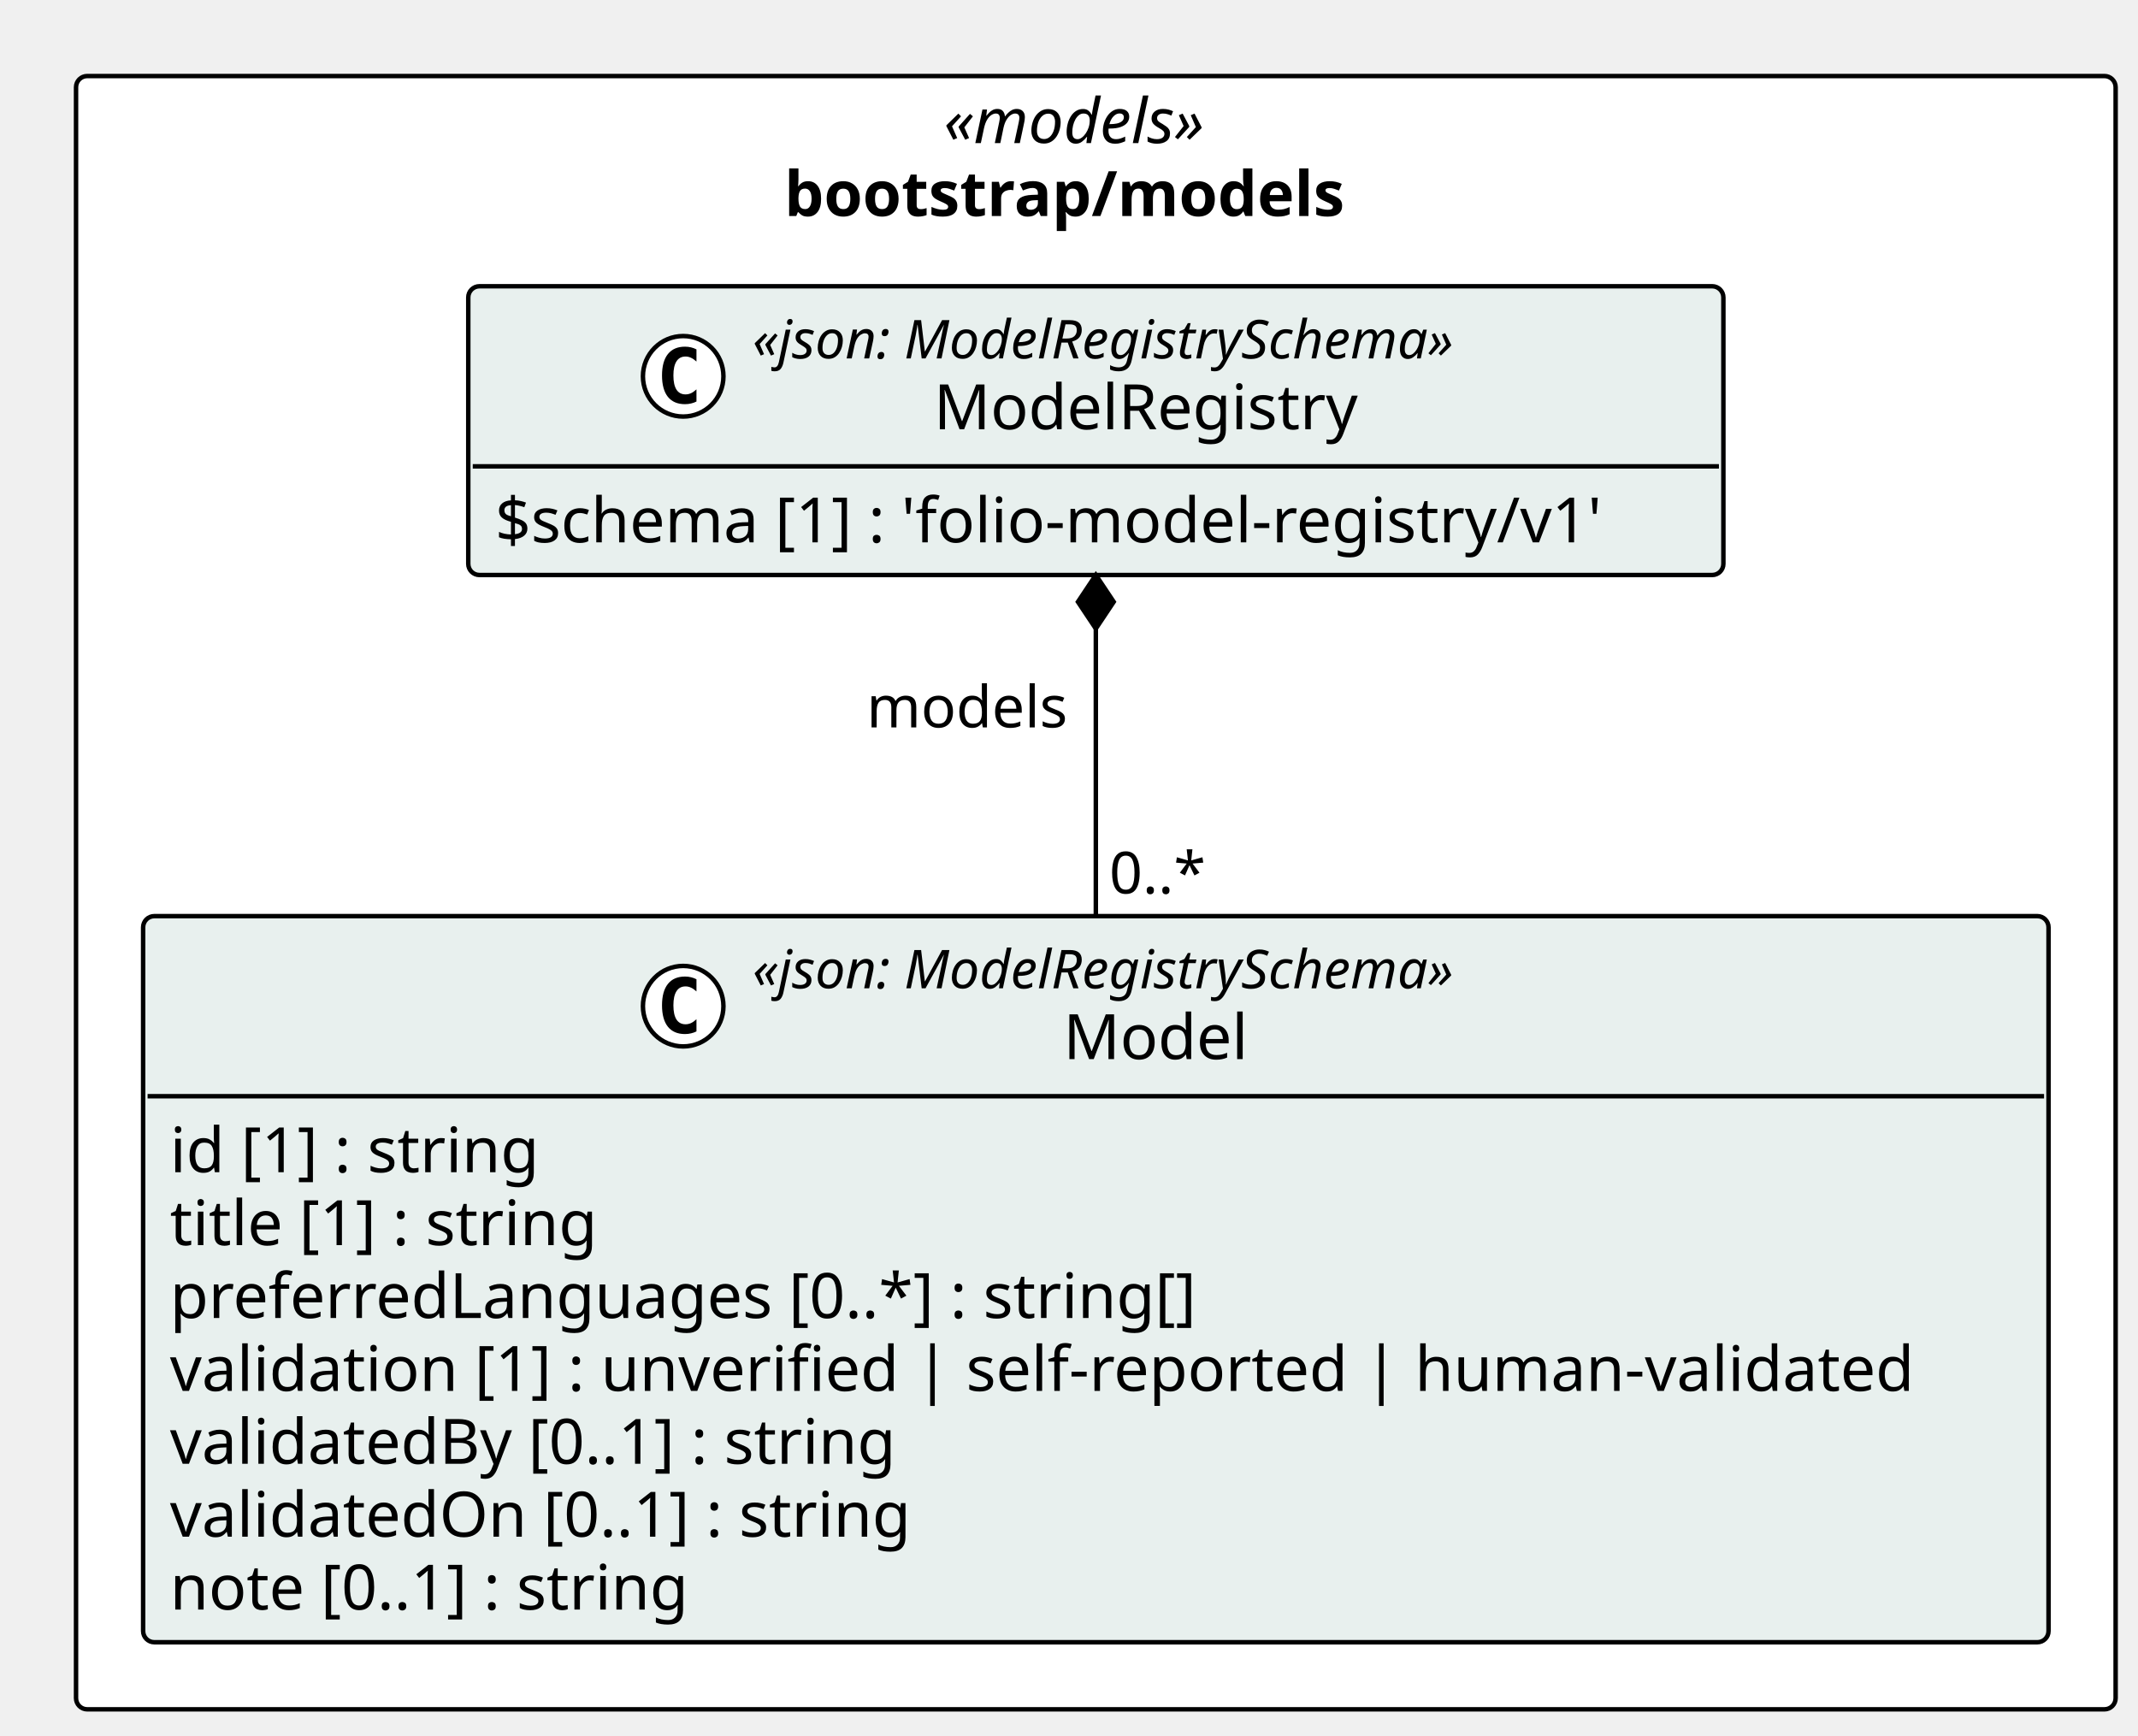
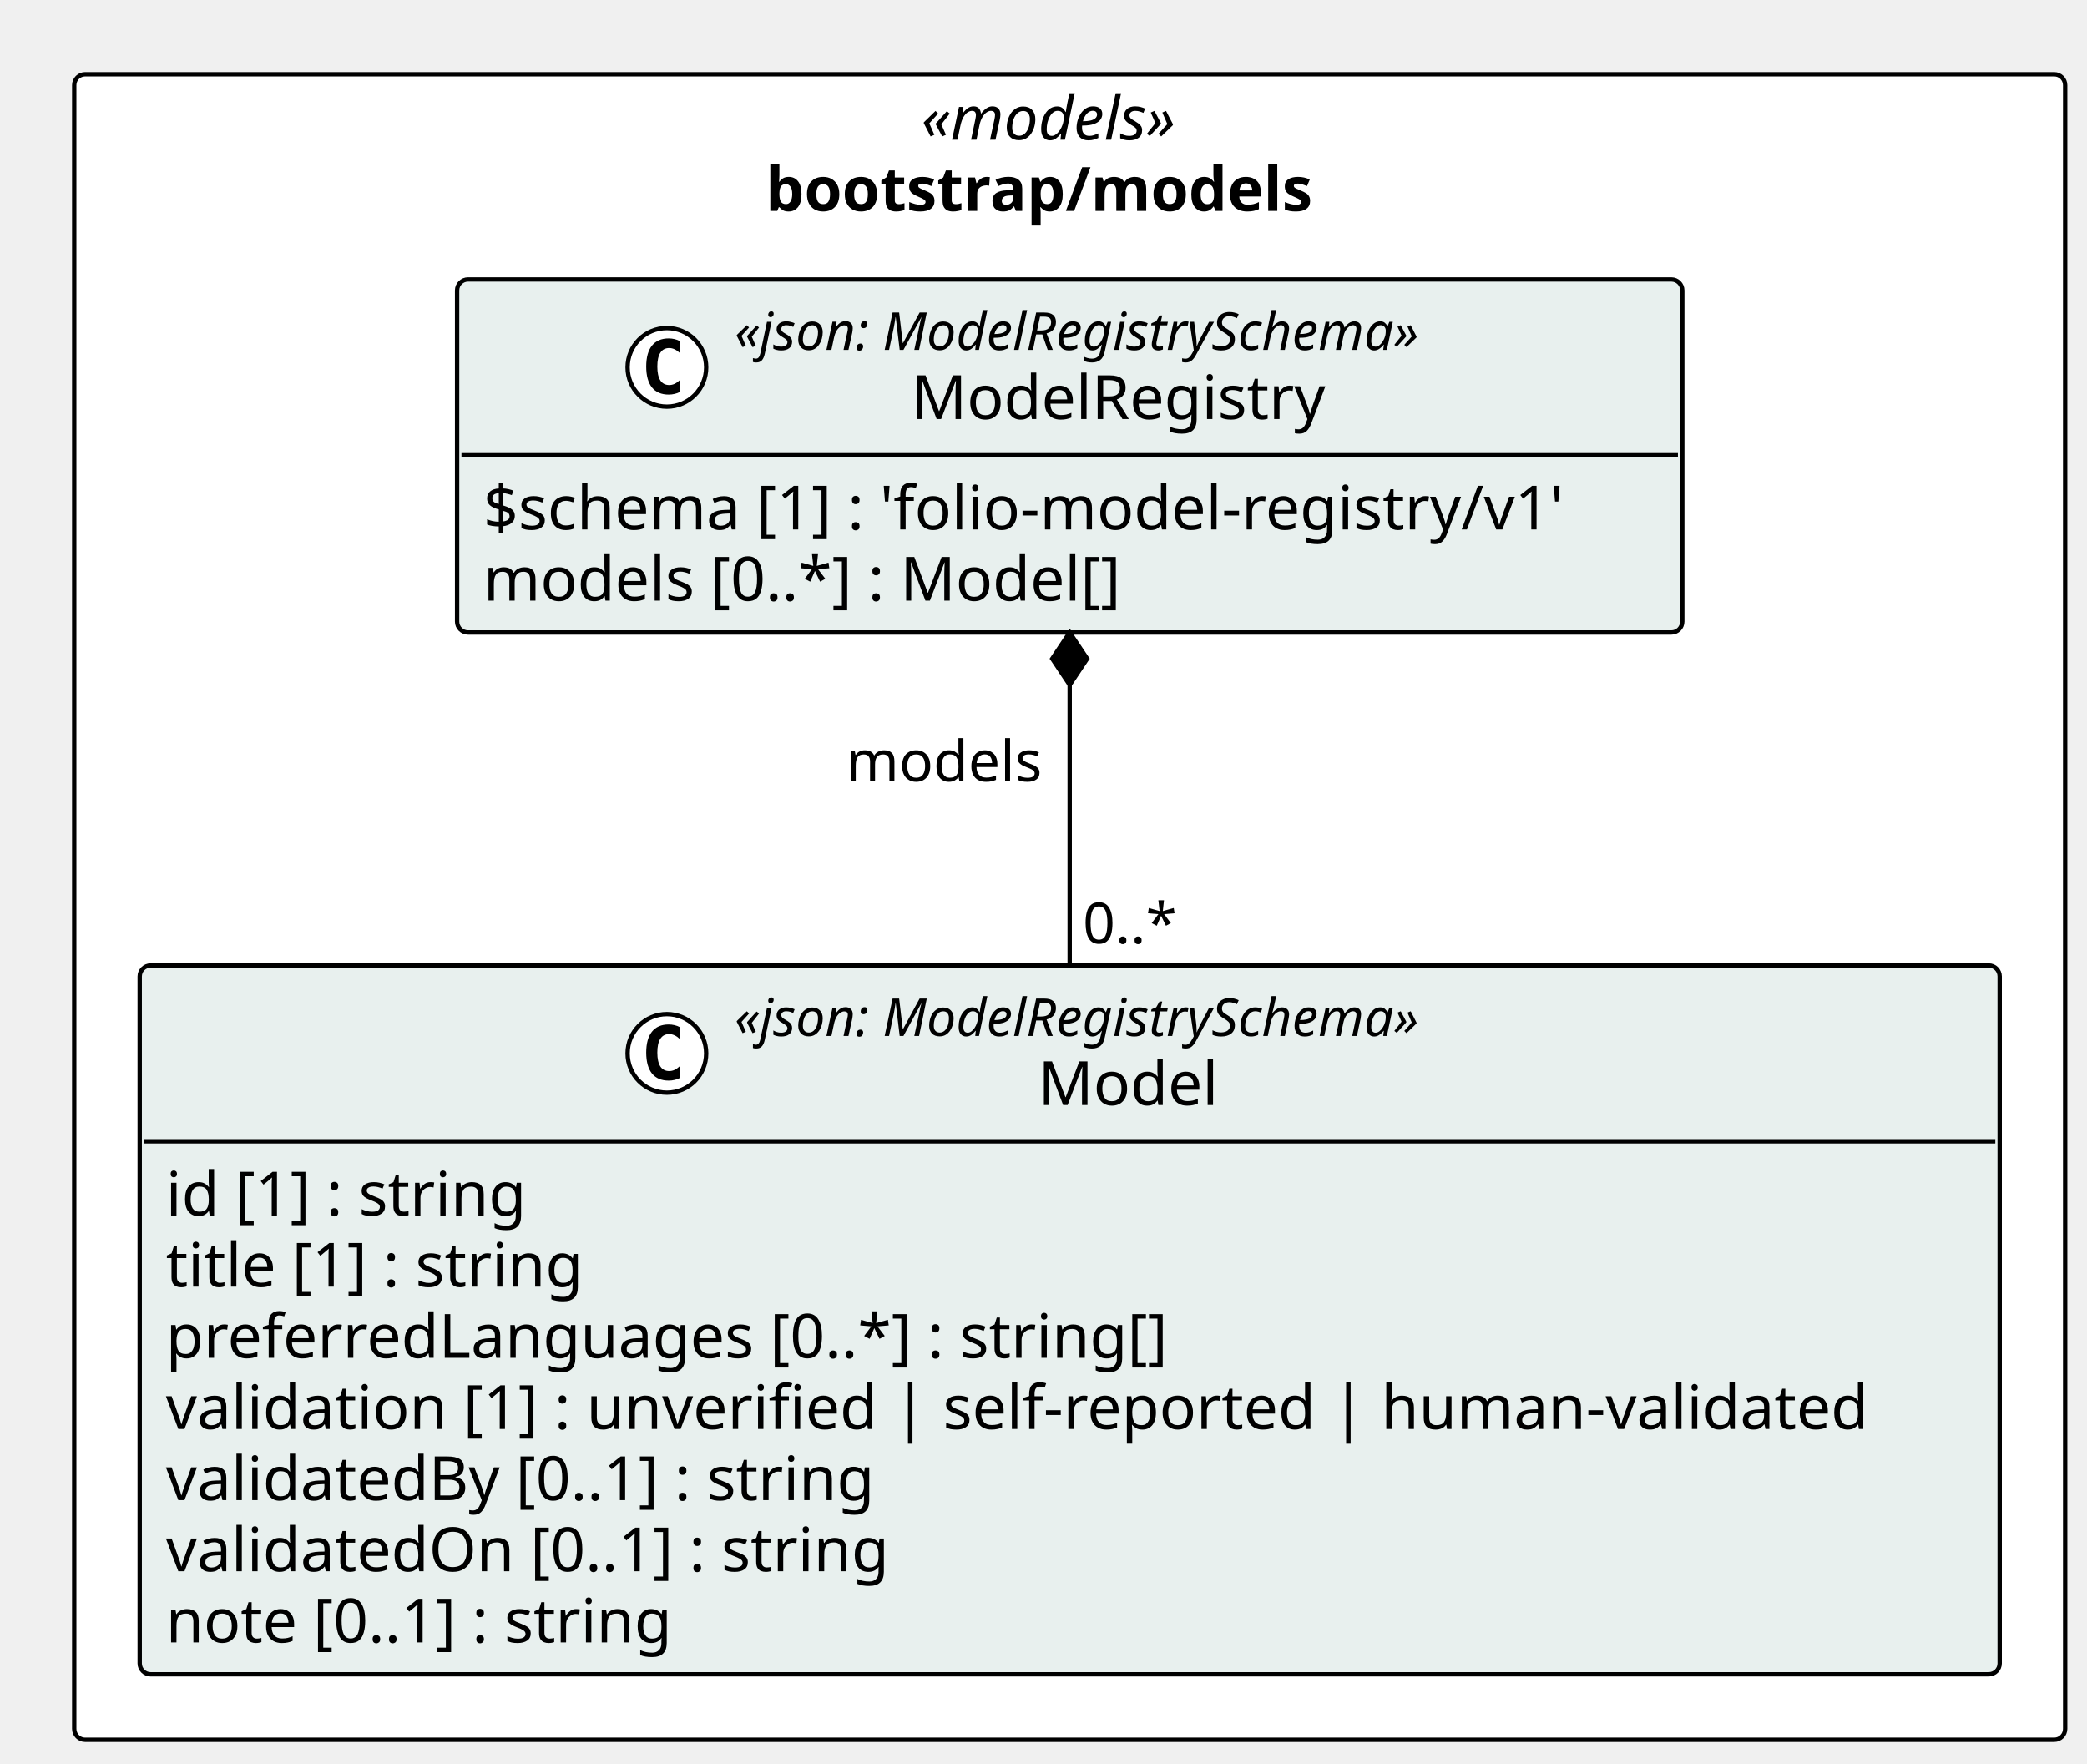
- <svg xmlns="http://www.w3.org/2000/svg" contentStyleType="text/css" height="388px" preserveAspectRatio="none" style="width:478px;height:388px;background:#FFFFFF;" version="1.1" viewBox="0 0 478 388" width="478px" zoomAndPan="magnify">
+ <svg xmlns="http://www.w3.org/2000/svg" contentStyleType="text/css" height="404px" preserveAspectRatio="none" style="width:478px;height:404px;background:#FFFFFF;" version="1.1" viewBox="0 0 478 404" width="478px" zoomAndPan="magnify">
  <defs />
  <g>
-     <rect fill="#FFFFFF" height="365.172" rx="2.5" ry="2.5" style="stroke:#000000;stroke-width:1.0;" width="455.998" x="17" y="17" />
+     <rect fill="#FFFFFF" height="381.469" rx="2.5" ry="2.5" style="stroke:#000000;stroke-width:1.0;" width="455.998" x="17" y="17" />
    <text fill="#000000" font-family="Verdana" font-size="14" font-style="italic" lengthAdjust="spacing" textLength="68.018" x="210.99" y="31.995">«models»</text>
    <text fill="#000000" font-family="Verdana" font-size="14" font-weight="bold" lengthAdjust="spacing" textLength="139.316" x="175.341" y="48.292">bootstrap/models</text>
    <g id="elem_bootstrap_models_Model">
-       <rect codeLine="11" fill="#E8F0EE" height="162.344" id="bootstrap_models_Model" rx="2.5" ry="2.5" style="stroke:#000000;stroke-width:1.0;" width="425.998" x="32" y="204.828" />
-       <ellipse cx="152.742" cy="224.961" fill="#FFFFFF" rx="9" ry="9" style="stroke:#000000;stroke-width:1.0;" />
-       <path d="M155.711,230.602 Q155.133,230.898 154.492,231.039 Q153.852,231.195 153.148,231.195 Q150.648,231.195 149.32,229.555 Q148.008,227.898 148.008,224.773 Q148.008,221.648 149.32,219.992 Q150.648,218.336 153.148,218.336 Q153.852,218.336 154.492,218.492 Q155.148,218.648 155.711,218.945 L155.711,221.664 Q155.086,221.086 154.492,220.82 Q153.898,220.539 153.273,220.539 Q151.93,220.539 151.242,221.617 Q150.555,222.68 150.555,224.773 Q150.555,226.867 151.242,227.945 Q151.93,229.008 153.273,229.008 Q153.898,229.008 154.492,228.742 Q155.086,228.461 155.711,227.883 L155.711,230.602 Z " fill="#000000" />
-       <text fill="#000000" font-family="Verdana" font-size="12" font-style="italic" lengthAdjust="spacing" textLength="181.014" x="168.242" y="220.967">«json: ModelRegistrySchema»</text>
-       <text fill="#000000" font-family="Verdana" font-size="14" lengthAdjust="spacing" textLength="42.034" x="237.732" y="236.792">Model</text>
-       <line style="stroke:#000000;stroke-width:1.0;" x1="33" x2="456.998" y1="245.094" y2="245.094" />
-       <text fill="#000000" font-family="Verdana" font-size="14" lengthAdjust="spacing" textLength="90.863" x="38" y="262.089">id [1] : string</text>
-       <text fill="#000000" font-family="Verdana" font-size="14" lengthAdjust="spacing" textLength="105.458" x="38" y="278.386">title [1] : string</text>
-       <text fill="#000000" font-family="Verdana" font-size="14" lengthAdjust="spacing" textLength="247.106" x="38" y="294.683">preferredLanguages [0..*] : string[]</text>
-       <text fill="#000000" font-family="Verdana" font-size="14" lengthAdjust="spacing" textLength="413.998" x="38" y="310.979">validation [1] : unverified | self-reported | human-validated</text>
-       <text fill="#000000" font-family="Verdana" font-size="14" lengthAdjust="spacing" textLength="178.883" x="38" y="327.276">validatedBy [0..1] : string</text>
-       <text fill="#000000" font-family="Verdana" font-size="14" lengthAdjust="spacing" textLength="180.886" x="38" y="343.573">validatedOn [0..1] : string</text>
-       <text fill="#000000" font-family="Verdana" font-size="14" lengthAdjust="spacing" textLength="127.436" x="38" y="359.87">note [0..1] : string</text>
+       <rect codeLine="11" fill="#E8F0EE" height="162.344" id="bootstrap_models_Model" rx="2.5" ry="2.5" style="stroke:#000000;stroke-width:1.0;" width="425.998" x="32" y="221.125" />
+       <ellipse cx="152.742" cy="241.258" fill="#FFFFFF" rx="9" ry="9" style="stroke:#000000;stroke-width:1.0;" />
+       <path d="M155.711,246.898 Q155.133,247.195 154.492,247.336 Q153.852,247.492 153.148,247.492 Q150.648,247.492 149.32,245.852 Q148.008,244.195 148.008,241.07 Q148.008,237.945 149.32,236.289 Q150.648,234.633 153.148,234.633 Q153.852,234.633 154.492,234.789 Q155.148,234.945 155.711,235.242 L155.711,237.961 Q155.086,237.383 154.492,237.117 Q153.898,236.836 153.273,236.836 Q151.93,236.836 151.242,237.914 Q150.555,238.977 150.555,241.07 Q150.555,243.164 151.242,244.242 Q151.93,245.305 153.273,245.305 Q153.898,245.305 154.492,245.039 Q155.086,244.758 155.711,244.18 L155.711,246.898 Z " fill="#000000" />
+       <text fill="#000000" font-family="Verdana" font-size="12" font-style="italic" lengthAdjust="spacing" textLength="181.014" x="168.242" y="237.264">«json: ModelRegistrySchema»</text>
+       <text fill="#000000" font-family="Verdana" font-size="14" lengthAdjust="spacing" textLength="42.034" x="237.732" y="253.089">Model</text>
+       <line style="stroke:#000000;stroke-width:1.0;" x1="33" x2="456.998" y1="261.391" y2="261.391" />
+       <text fill="#000000" font-family="Verdana" font-size="14" lengthAdjust="spacing" textLength="90.863" x="38" y="278.386">id [1] : string</text>
+       <text fill="#000000" font-family="Verdana" font-size="14" lengthAdjust="spacing" textLength="105.458" x="38" y="294.683">title [1] : string</text>
+       <text fill="#000000" font-family="Verdana" font-size="14" lengthAdjust="spacing" textLength="247.106" x="38" y="310.979">preferredLanguages [0..*] : string[]</text>
+       <text fill="#000000" font-family="Verdana" font-size="14" lengthAdjust="spacing" textLength="413.998" x="38" y="327.276">validation [1] : unverified | self-reported | human-validated</text>
+       <text fill="#000000" font-family="Verdana" font-size="14" lengthAdjust="spacing" textLength="178.883" x="38" y="343.573">validatedBy [0..1] : string</text>
+       <text fill="#000000" font-family="Verdana" font-size="14" lengthAdjust="spacing" textLength="180.886" x="38" y="359.87">validatedOn [0..1] : string</text>
+       <text fill="#000000" font-family="Verdana" font-size="14" lengthAdjust="spacing" textLength="127.436" x="38" y="376.167">note [0..1] : string</text>
    </g>
    <g id="elem_bootstrap_models_ModelRegistry">
-       <rect codeLine="20" fill="#E8F0EE" height="64.562" id="bootstrap_models_ModelRegistry" rx="2.5" ry="2.5" style="stroke:#000000;stroke-width:1.0;" width="280.611" x="104.693" y="64" />
+       <rect codeLine="20" fill="#E8F0EE" height="80.859" id="bootstrap_models_ModelRegistry" rx="2.5" ry="2.5" style="stroke:#000000;stroke-width:1.0;" width="280.611" x="104.693" y="64" />
      <ellipse cx="152.742" cy="84.133" fill="#FFFFFF" rx="9" ry="9" style="stroke:#000000;stroke-width:1.0;" />
      <path d="M155.711,89.773 Q155.133,90.07 154.492,90.211 Q153.852,90.367 153.148,90.367 Q150.648,90.367 149.32,88.727 Q148.008,87.07 148.008,83.945 Q148.008,80.82 149.32,79.164 Q150.648,77.508 153.148,77.508 Q153.852,77.508 154.492,77.664 Q155.148,77.82 155.711,78.117 L155.711,80.836 Q155.086,80.258 154.492,79.992 Q153.898,79.711 153.273,79.711 Q151.93,79.711 151.242,80.789 Q150.555,81.852 150.555,83.945 Q150.555,86.039 151.242,87.117 Q151.93,88.18 153.273,88.18 Q153.898,88.18 154.492,87.914 Q155.086,87.633 155.711,87.055 L155.711,89.773 Z " fill="#000000" />
      <text fill="#000000" font-family="Verdana" font-size="12" font-style="italic" lengthAdjust="spacing" textLength="181.014" x="168.242" y="80.139">«json: ModelRegistrySchema»</text>
      <text fill="#000000" font-family="Verdana" font-size="14" lengthAdjust="spacing" textLength="99.976" x="208.761" y="95.964">ModelRegistry</text>
      <line style="stroke:#000000;stroke-width:1.0;" x1="105.693" x2="384.305" y1="104.266" y2="104.266" />
      <text fill="#000000" font-family="Verdana" font-size="14" lengthAdjust="spacing" textLength="268.611" x="110.693" y="121.261">$schema [1] : 'folio-model-registry/v1'</text>
+       <text fill="#000000" font-family="Verdana" font-size="14" lengthAdjust="spacing" textLength="157.644" x="110.693" y="137.558">models [0..*] : Model[]</text>
    </g>
-     <line style="stroke:#000000;stroke-width:1.0;" x1="244.999" x2="244.999" y1="128.562" y2="204.828" />
-     <polygon fill="#000000" points="244.999,128.562,240.999,134.562,244.999,140.562,248.999,134.562,244.999,128.562" style="stroke:#000000;stroke-width:1.0;" />
-     <text fill="#000000" font-family="Verdana" font-size="13" lengthAdjust="spacing" textLength="47.252" x="193.747" y="162.629">models</text>
-     <text fill="#000000" font-family="Verdana" font-size="13" lengthAdjust="spacing" textLength="23.036" x="247.999" y="199.762">0..*</text>
+     <line style="stroke:#000000;stroke-width:1.0;" x1="244.999" x2="244.999" y1="144.859" y2="221.125" />
+     <polygon fill="#000000" points="244.999,144.859,240.999,150.859,244.999,156.859,248.999,150.859,244.999,144.859" style="stroke:#000000;stroke-width:1.0;" />
+     <text fill="#000000" font-family="Verdana" font-size="13" lengthAdjust="spacing" textLength="47.252" x="193.747" y="178.926">models</text>
+     <text fill="#000000" font-family="Verdana" font-size="13" lengthAdjust="spacing" textLength="23.036" x="247.999" y="216.059">0..*</text>
  </g>
</svg>
